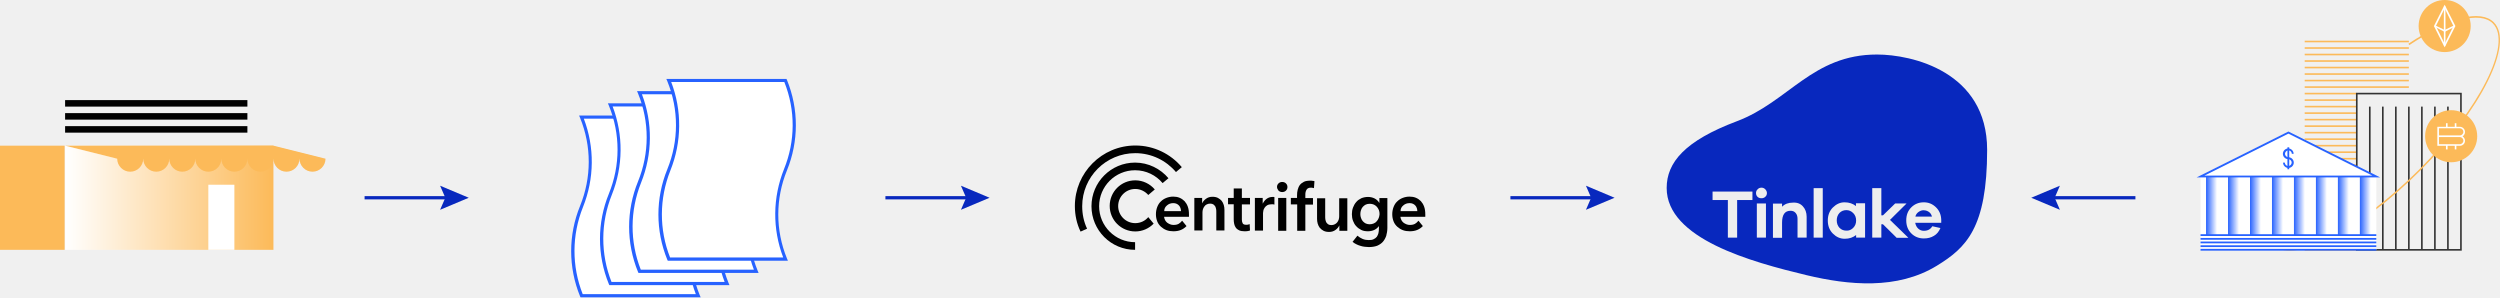
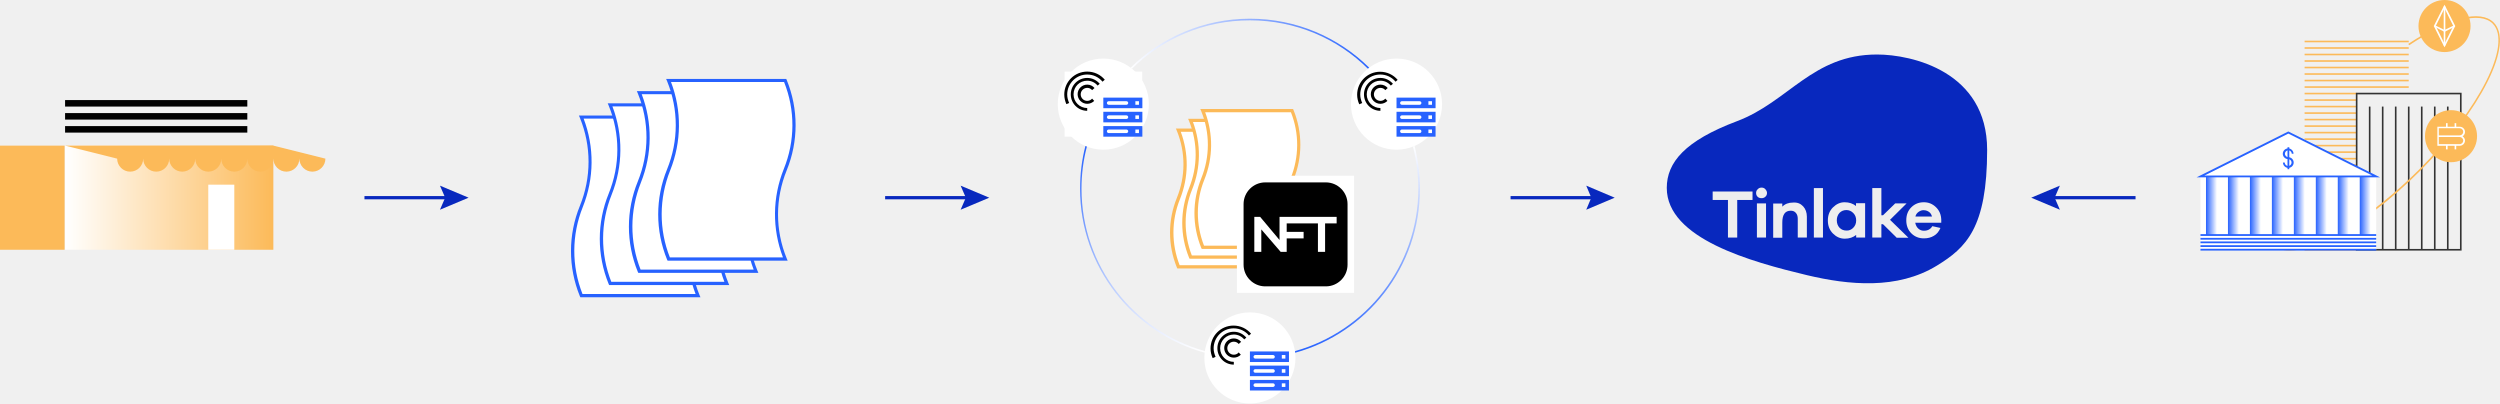
- <svg xmlns="http://www.w3.org/2000/svg" version="1.1" id="Слой_1" x="0px" y="0px" viewBox="0 0 1536 182.7" enable-background="new 0 0 1536 182.7" xml:space="preserve">
-   <g>
-     <g>
-       <g>
-         <path fill="#FFFFFF" d="M357.4,181.7c-6.9-17-7.4-36.6,0-54.9s6.9-37.9,0-54.9H429c6.9,17,7.4,36.6,0,54.9s-6.9,37.9,0,54.9     H357.4z" />
-         <path fill="#2762FF" d="M430.5,182.7h-73.8l-0.3-0.6c-7.3-17.9-7.3-37.7,0-55.6c7.1-17.5,7.1-36.7,0-54.1l-0.6-1.4h73.8l0.3,0.6     c7.3,17.9,7.3,37.7,0,55.6c-7.1,17.5-7.1,36.7,0,54.1L430.5,182.7z M358,180.7h69.5c-6.7-17.6-6.5-36.8,0.5-54.3     c7-17.2,7.1-36.2,0.2-53.5h-69.5c6.7,17.6,6.5,36.8-0.5,54.3C351.3,144.4,351.2,163.4,358,180.7z" />
-       </g>
-       <g>
-         <path fill="#FFFFFF" d="M375.1,174.2c-6.9-17-7.4-36.6,0-54.9s6.9-37.9,0-54.9h71.6c6.9,17,7.4,36.6,0,54.9     c-7.4,18.3-6.9,37.9,0,54.9H375.1z" />
-         <path fill="#2762FF" d="M448.2,175.2h-73.8l-0.3-0.6c-7.3-17.9-7.3-37.7,0-55.6c7.1-17.5,7.1-36.7,0-54.1l-0.6-1.4h73.8l0.3,0.6     c7.3,17.9,7.3,37.7,0,55.6c-7.1,17.5-7.1,36.7,0,54.1L448.2,175.2z M375.7,173.2h69.5c-6.7-17.6-6.5-36.8,0.5-54.3     c7-17.2,7.1-36.2,0.2-53.5h-69.5c6.7,17.6,6.5,36.8-0.5,54.3C369,136.9,368.9,155.9,375.7,173.2z" />
-       </g>
-       <g>
-         <path fill="#FFFFFF" d="M393,166.7c-6.9-17-7.4-36.6,0-54.9s6.9-37.9,0-54.9h71.6c6.9,17,7.4,36.6,0,54.9     c-7.4,18.3-6.9,37.9,0,54.9H393z" />
-         <path fill="#2762FF" d="M466.1,167.7h-73.8l-0.3-0.6c-7.3-17.9-7.3-37.7,0-55.6c7.1-17.5,7.1-36.7,0-54.1l-0.6-1.4h73.8l0.3,0.6     c7.3,17.9,7.3,37.7,0,55.6c-7.1,17.5-7.1,36.7,0,54.1L466.1,167.7z M393.7,165.7h69.5c-6.7-17.6-6.5-36.8,0.5-54.3     c7-17.2,7.1-36.2,0.2-53.5h-69.5c6.7,17.6,6.5,36.8-0.5,54.3C387,129.5,386.9,148.4,393.7,165.7z" />
-       </g>
-       <g>
-         <path fill="#FFFFFF" d="M411,159.2c-6.9-17-7.4-36.6,0-54.9c7.4-18.3,6.9-37.9,0-54.9h71.6c6.9,17,7.4,36.6,0,54.9     c-7.4,18.3-6.9,37.9,0,54.9H411z" />
-         <path fill="#2762FF" d="M484.1,160.2h-73.8l-0.3-0.6c-7.3-17.9-7.3-37.7,0-55.6c7.1-17.5,7.1-36.7,0-54.1l-0.6-1.4h73.8l0.3,0.6     c7.3,17.9,7.3,37.7,0,55.6c-7.1,17.5-7.1,36.7,0,54.1L484.1,160.2z M411.7,158.2h69.5c-6.7-17.6-6.5-36.8,0.5-54.3     c7-17.2,7.1-36.2,0.2-53.5h-69.5c6.7,17.6,6.5,36.8-0.5,54.3C405,122,404.9,141,411.7,158.2z" />
-       </g>
-     </g>
-     <g>
-       <g>
-         <rect x="1416" y="153" fill="#FCBA59" width="32" height="1" />
-         <rect x="1416" y="145" fill="#FCBA59" width="32" height="1" />
-         <rect x="1416" y="137" fill="#FCBA59" width="32" height="1" />
-         <rect x="1416" y="129" fill="#FCBA59" width="32" height="1" />
-         <rect x="1416" y="121" fill="#FCBA59" width="32" height="1" />
-         <rect x="1416" y="113" fill="#FCBA59" width="32" height="1" />
-         <rect x="1416" y="105" fill="#FCBA59" width="32" height="1" />
-         <rect x="1416" y="149" fill="#FCBA59" width="32" height="1" />
-         <rect x="1416" y="141" fill="#FCBA59" width="32" height="1" />
-         <rect x="1416" y="133" fill="#FCBA59" width="32" height="1" />
-         <rect x="1416" y="125" fill="#FCBA59" width="32" height="1" />
-         <rect x="1416" y="117" fill="#FCBA59" width="32" height="1" />
-         <rect x="1416" y="109" fill="#FCBA59" width="32" height="1" />
-         <rect x="1416" y="101" fill="#FCBA59" width="32" height="1" />
-         <rect x="1416" y="97" fill="#FCBA59" width="32" height="1" />
-         <rect x="1416" y="89" fill="#FCBA59" width="32" height="1" />
-         <rect x="1416" y="81" fill="#FCBA59" width="32" height="1" />
-         <rect x="1416" y="73" fill="#FCBA59" width="32" height="1" />
-         <rect x="1416" y="65" fill="#FCBA59" width="32" height="1" />
-         <rect x="1416" y="57" fill="#FCBA59" width="32" height="1" />
-         <rect x="1416" y="93" fill="#FCBA59" width="32" height="1" />
-         <rect x="1416" y="85" fill="#FCBA59" width="32" height="1" />
-         <rect x="1416" y="77" fill="#FCBA59" width="32" height="1" />
-         <rect x="1416" y="69" fill="#FCBA59" width="32" height="1" />
-         <rect x="1416" y="61" fill="#FCBA59" width="32" height="1" />
-         <rect x="1416" y="53" fill="#FCBA59" width="64" height="1" />
-         <rect x="1416" y="45" fill="#FCBA59" width="64" height="1" />
-         <rect x="1416" y="37" fill="#FCBA59" width="64" height="1" />
-         <rect x="1416" y="29" fill="#FCBA59" width="64" height="1" />
-         <rect x="1416" y="49" fill="#FCBA59" width="64" height="1" />
-         <rect x="1416" y="41" fill="#FCBA59" width="64" height="1" />
-         <rect x="1416" y="33" fill="#FCBA59" width="64" height="1" />
-         <rect x="1416" y="25" fill="#FCBA59" width="64" height="1" />
-       </g>
-       <path fill="#333333" d="M1512.5,154h-65V57h65V154z M1448.5,153h63V58h-63V153z" />
-       <rect x="1455.5" y="65.5" fill="#333333" width="1" height="88" />
-       <rect x="1463.5" y="65.5" fill="#333333" width="1" height="88" />
-       <rect x="1471.5" y="65.5" fill="#333333" width="1" height="88" />
-       <rect x="1479.5" y="65.5" fill="#333333" width="1" height="88" />
-       <rect x="1487.5" y="65.5" fill="#333333" width="1" height="88" />
-       <rect x="1495.5" y="65.5" fill="#333333" width="1" height="88" />
-       <rect x="1503.5" y="65.5" fill="#333333" width="1" height="88" />
-       <path fill="#FCBA59" d="M1406.8,154c-4.7,0-8.4-1.3-11-3.8c-9.2-9.2-1.4-33.5,19.8-62l0.8,0.6c-20.9,28.1-28.7,51.9-19.9,60.7    c5.9,5.9,18.4,4.5,35.3-4c17-8.5,36.4-23.2,54.5-41.3c37.2-37.2,57.5-77.5,45.3-89.8c-7.7-7.7-27.3-2.6-51.3,13.3l-0.6-0.8    c24.7-16.4,44.4-21.3,52.5-13.2c12.7,12.7-7.6,53.6-45.3,91.2c-18.2,18.2-37.6,32.9-54.8,41.5C1422.1,151.4,1413.4,154,1406.8,154    z" />
-       <g>
-         <circle fill="#FCBA59" cx="1502" cy="16" r="16" />
-         <g>
-           <path fill="#FFFFFF" d="M1502,29.1l-6.6-13.1l6.6-13.1l6.6,13.1L1502,29.1z M1496.6,16l5.4,10.9l5.4-10.9L1502,5.1L1496.6,16z" />
-           <polygon fill="#FFFFFF" points="1502,19.6 1495.8,16.4 1496.2,15.6 1502,18.4 1507.8,15.6 1508.2,16.4     " />
-         </g>
-         <rect x="1501.5" y="4" fill="#FFFFFF" width="1" height="24" />
-       </g>
-       <g>
-         <circle fill="#FCBA59" cx="1506" cy="83.7" r="16" />
-         <g>
-           <rect x="1502.8" y="89.1" fill="#FFFFFF" width="1" height="2.7" />
-           <rect x="1508.2" y="89.1" fill="#FFFFFF" width="1" height="2.7" />
-           <rect x="1502.8" y="75.7" fill="#FFFFFF" width="1" height="2.7" />
-           <rect x="1508.2" y="75.7" fill="#FFFFFF" width="1" height="2.7" />
-           <path fill="#FFFFFF" d="M1511.3,89.6h-13.8V77.9h13.8c1.7,0,3.2,1.4,3.2,3.2c0,1.1-0.6,2.1-1.5,2.7c0.9,0.6,1.5,1.5,1.5,2.7      C1514.5,88.2,1513.1,89.6,1511.3,89.6z M1498.5,88.6h12.8c1.2,0,2.2-1,2.2-2.2s-1-2.2-2.2-2.2h-12.8V88.6z M1498.5,83.2h12.8      c1.2,0,2.2-1,2.2-2.2c0-1.2-1-2.2-2.2-2.2h-12.8V83.2z" />
-         </g>
-       </g>
-       <g>
-         <circle fill="#FCBA59" cx="1396.1" cy="123.5" r="16" />
-         <g>
-           <path fill="#FFFFFF" d="M1394.4,132h-3.2v-17h3.2c4.7,0,8.5,3.8,8.5,8.5S1399.1,132,1394.4,132z M1392.2,131h2.2      c4.1,0,7.5-3.4,7.5-7.5s-3.4-7.5-7.5-7.5h-2.2V131z" />
-           <rect x="1389.1" y="121.6" fill="#FFFFFF" width="16" height="1" />
-           <rect x="1389.1" y="124.3" fill="#FFFFFF" width="16" height="1" />
-         </g>
-       </g>
-     </g>
-     <g>
-       <path d="M667.9,140.5c-2-4.2-3-8.9-3-13.8c0-18,14.6-32.6,32.6-32.6c10,0,19,4.5,25,11.6l3.6-3c-6.8-8.1-17.1-13.3-28.5-13.3    c-20.6,0-37.2,16.7-37.2,37.2c0,5.6,1.2,11,3.5,15.7L667.9,140.5z" />
-       <path d="M697.4,148.8c-12.2,0-22.1-9.9-22.1-22.1s9.9-22.1,22.1-22.1c6.8,0,12.9,3.1,16.9,7.9l3.6-3c-4.9-5.8-12.3-9.6-20.5-9.6    c-14.8,0-26.8,12-26.8,26.8s12,26.8,26.8,26.8V148.8z" />
-       <path d="M705.5,133.4c-1.9,2.3-4.8,3.7-8,3.7c-5.8,0-10.5-4.7-10.5-10.5c0-5.8,4.7-10.5,10.5-10.5c3.2,0,6.1,1.5,8,3.7l4-3.4    c-2.9-3.4-7.2-5.6-12-5.6c-8.7,0-15.7,7-15.7,15.7s7,15.7,15.7,15.7c4.4,0,8.4-1.8,11.3-4.8L705.5,133.4z" />
-       <path d="M733.8,121.6h4.8v3.2h0.1c0.4-1,1.2-1.9,2.3-2.7c1.1-0.8,2.4-1.2,3.9-1.2c1.3,0,2.4,0.2,3.4,0.7c0.9,0.5,1.7,1.1,2.3,1.8    c0.6,0.8,1,1.6,1.3,2.6c0.3,1,0.4,2,0.4,3v12.6h-5v-11.2c0-0.6,0-1.2-0.1-1.8c-0.1-0.6-0.3-1.2-0.5-1.7c-0.3-0.5-0.7-0.9-1.2-1.3    c-0.5-0.3-1.1-0.5-2-0.5c-0.8,0-1.5,0.2-2.1,0.5c-0.6,0.3-1.1,0.7-1.4,1.2c-0.4,0.5-0.7,1.1-0.9,1.7c-0.2,0.7-0.3,1.3-0.3,2v11.1    h-5V121.6z" />
-       <path d="M754.5,125.6v-4h3.5v-5.8h5v5.8h5v4h-5v9.4c0,0.9,0.2,1.6,0.5,2.2c0.3,0.6,1,0.9,2.2,0.9c0.3,0,0.7,0,1.1-0.1    c0.4-0.1,0.7-0.2,1-0.3l0.2,3.9c-0.4,0.2-1,0.3-1.6,0.4c-0.6,0.1-1.2,0.1-1.8,0.1c-1.3,0-2.4-0.2-3.3-0.6c-0.8-0.4-1.5-0.9-2-1.6    c-0.5-0.7-0.8-1.4-1-2.3c-0.2-0.9-0.3-1.8-0.3-2.7v-9.4H754.5z" />
-       <path d="M771,121.6h4.8v3.4h0.1c0.6-1.2,1.3-2.1,2.4-2.9c1-0.7,2.2-1.1,3.5-1.1c0.2,0,0.4,0,0.6,0c0.2,0,0.4,0,0.6,0.1v4.6    c-0.3-0.1-0.6-0.1-0.9-0.2c-0.2,0-0.5,0-0.7,0c-1.1,0-2.1,0.2-2.8,0.6c-0.7,0.4-1.2,0.9-1.6,1.5c-0.4,0.6-0.7,1.2-0.8,1.8    c-0.1,0.6-0.2,1.1-0.2,1.5v10.8h-5V121.6z" />
-       <path d="M784.6,114.8c0-0.8,0.3-1.5,0.9-2.1c0.6-0.6,1.4-0.9,2.3-0.9c0.9,0,1.7,0.3,2.3,0.9c0.6,0.6,0.9,1.3,0.9,2.2    c0,0.9-0.3,1.6-0.9,2.2c-0.6,0.6-1.4,0.9-2.3,0.9c-0.9,0-1.7-0.3-2.3-0.9C784.9,116.3,784.6,115.6,784.6,114.8z M785.3,121.6h5    v20.2h-5V121.6z" />
-       <path d="M796.9,125.6h-3.8v-4h3.8v-1.5c0-1.2,0.1-2.4,0.4-3.5c0.3-1.1,0.7-2.1,1.3-2.9c0.6-0.8,1.5-1.5,2.5-2    c1-0.5,2.3-0.7,3.9-0.7c0.6,0,1,0,1.4,0.1c0.4,0,0.8,0.1,1.2,0.2l-0.3,4.3c-0.3-0.1-0.6-0.2-0.9-0.2c-0.3-0.1-0.7-0.1-1-0.1    c-0.7,0-1.3,0.1-1.8,0.4c-0.4,0.3-0.8,0.6-1,1.1c-0.2,0.4-0.4,0.9-0.5,1.5c-0.1,0.5-0.1,1-0.1,1.6v1.8h4.7v4h-4.7v16.1h-5V125.6z" />
-       <path d="M827.7,141.8h-4.8v-3.2h-0.1c-0.4,1-1.2,1.9-2.3,2.7c-1.1,0.8-2.4,1.2-3.9,1.2c-1.3,0-2.4-0.2-3.4-0.7    c-0.9-0.5-1.7-1.1-2.3-1.8c-0.6-0.8-1-1.6-1.3-2.6c-0.3-1-0.4-2-0.4-3v-12.6h5v11.2c0,0.6,0,1.2,0.1,1.8c0.1,0.6,0.3,1.2,0.5,1.7    c0.3,0.5,0.7,0.9,1.2,1.3c0.5,0.3,1.1,0.5,2,0.5c0.8,0,1.5-0.2,2.1-0.5c0.6-0.3,1.1-0.7,1.5-1.2c0.4-0.5,0.7-1.1,0.9-1.7    c0.2-0.7,0.3-1.3,0.3-2v-11.1h5V141.8z" />
-       <path d="M726.3,135.6c-0.6,0.8-1.3,1.4-2.1,1.9c-0.9,0.5-1.9,0.7-3.2,0.7c-0.7,0-1.4-0.1-2.1-0.4c-0.7-0.3-1.3-0.6-1.8-1    c-0.5-0.4-1-1-1.3-1.6c-0.3-0.6-0.5-1.3-0.6-2h15.3c0-0.2,0-0.4,0-0.7c0-0.2,0-0.4,0-0.7c0-1.8-0.2-3.4-0.7-4.8    c-0.5-1.4-1.2-2.5-2-3.4c-0.9-0.9-1.9-1.6-3.1-2.1c-1.2-0.5-2.5-0.7-3.9-0.7c-1.5,0-2.9,0.3-4.2,0.8c-1.3,0.5-2.4,1.2-3.4,2.2    c-1,0.9-1.7,2.1-2.2,3.4c-0.5,1.3-0.8,2.8-0.8,4.4c0,1.7,0.3,3.1,0.8,4.4c0.5,1.3,1.3,2.4,2.3,3.3c1,0.9,2.1,1.6,3.4,2.1    c1.3,0.5,2.8,0.7,4.3,0.7c3.4,0,6-1.1,8-3.2L726.3,135.6z M717,126.2c1-0.9,2.3-1.4,3.8-1.4c0.8,0,1.5,0.1,2.1,0.4    c0.6,0.3,1.1,0.6,1.5,1.1c0.4,0.4,0.7,1,0.9,1.6c0.2,0.6,0.3,1.2,0.3,1.8h-10.3C715.3,128.2,715.9,127.1,717,126.2z" />
-       <path d="M871.5,135.6c-0.6,0.8-1.3,1.4-2.1,1.9c-0.9,0.5-1.9,0.7-3.2,0.7c-0.7,0-1.4-0.1-2.1-0.4c-0.7-0.3-1.3-0.6-1.8-1    c-0.5-0.4-1-1-1.3-1.6c-0.3-0.6-0.5-1.3-0.6-2h15.3c0-0.2,0-0.4,0-0.7c0-0.2,0-0.4,0-0.7c0-1.8-0.2-3.4-0.7-4.8    c-0.5-1.4-1.2-2.5-2-3.4c-0.9-0.9-1.9-1.6-3.1-2.1c-1.2-0.5-2.5-0.7-3.9-0.7c-1.5,0-2.9,0.3-4.2,0.8c-1.3,0.5-2.4,1.2-3.4,2.2    c-1,0.9-1.7,2.1-2.2,3.4c-0.5,1.3-0.8,2.8-0.8,4.4c0,1.7,0.3,3.1,0.8,4.4c0.5,1.3,1.3,2.4,2.3,3.3c1,0.9,2.1,1.6,3.4,2.1    c1.3,0.5,2.8,0.7,4.3,0.7c3.4,0,6-1.1,8-3.2L871.5,135.6z M862.2,126.2c1-0.9,2.3-1.4,3.8-1.4c0.8,0,1.5,0.1,2.1,0.4    c0.6,0.3,1.1,0.6,1.5,1.1c0.4,0.4,0.7,1,0.9,1.6c0.2,0.6,0.3,1.2,0.3,1.8h-10.3C860.5,128.2,861.1,127.1,862.2,126.2z" />
-       <path d="M847.5,121.6v3h-0.1c-0.7-1.2-1.7-2.1-2.9-2.7c-1.2-0.6-2.6-0.9-4-0.9c-1.5,0-2.9,0.3-4.1,0.8c-1.2,0.6-2.3,1.3-3.1,2.3    c-0.9,1-1.5,2.1-2,3.4c-0.5,1.3-0.7,2.7-0.7,4.1c0,1.4,0.2,2.8,0.7,4.1c0.5,1.3,1.1,2.4,2,3.3c0.9,1,1.9,1.7,3.1,2.3    c1.2,0.6,2.6,0.8,4.1,0.8c1.4,0,2.7-0.3,3.8-0.8s2.1-1.3,2.8-2.3h0.1v1.5c0,1-0.1,1.9-0.3,2.8c-0.2,0.8-0.6,1.6-1,2.2    c-0.5,0.6-1.1,1.1-2,1.5c-0.8,0.4-1.8,0.5-3,0.5c-1.3,0-2.5-0.2-3.7-0.7c-1.2-0.5-2.3-1.2-3.2-2l-3,3.8c0.6,0.5,1.4,1,2.2,1.4    c0.8,0.4,1.7,0.8,2.5,1c0.9,0.3,1.8,0.5,2.7,0.6c0.9,0.1,1.8,0.2,2.6,0.2c2,0,3.7-0.3,5.1-0.8c1.4-0.6,2.6-1.4,3.5-2.4    c0.9-1,1.6-2.3,2.1-3.7c0.4-1.5,0.7-3.1,0.7-4.9v-18.3H847.5z M847.1,133.9c-0.3,0.8-0.7,1.4-1.2,2c-0.5,0.6-1.1,1.1-1.9,1.4    c-0.7,0.3-1.6,0.5-2.5,0.5c-0.9,0-1.7-0.2-2.4-0.5c-0.7-0.4-1.3-0.8-1.8-1.4c-0.5-0.6-0.9-1.3-1.1-2c-0.3-0.8-0.4-1.5-0.4-2.3    c0-0.9,0.1-1.7,0.4-2.5c0.3-0.8,0.6-1.5,1.1-2c0.5-0.6,1.1-1,1.8-1.4c0.7-0.3,1.5-0.5,2.5-0.5s1.7,0.2,2.5,0.5    c0.7,0.3,1.3,0.8,1.9,1.4c0.5,0.6,0.9,1.3,1.2,2c0.3,0.8,0.4,1.6,0.4,2.5C847.5,132.4,847.4,133.2,847.1,133.9z" />
-     </g>
-     <g>
-       <polygon fill="#FFFFFF" points="1352,153.5 1352,108.5 1406,81.5 1460,108.5 1460,153.5   " />
-       <g>
-         <path fill="#2762FF" d="M1462.4,109h-112.8l56.4-28.2L1462.4,109z M1354.4,107.9h103.2L1406,82.1L1354.4,107.9z" />
-         <linearGradient id="SVGID_1_" gradientUnits="userSpaceOnUse" x1="1355.375" y1="126.464" x2="1362.125" y2="126.464">
-           <stop offset="0" style="stop-color:#2762FF" />
-           <stop offset="1" style="stop-color:#2762FF;stop-opacity:0" />
-         </linearGradient>
-         <rect x="1355.4" y="108.5" fill="url(#SVGID_1_)" width="6.8" height="36" />
-         <linearGradient id="SVGID_2_" gradientUnits="userSpaceOnUse" x1="1368.875" y1="126.464" x2="1375.625" y2="126.464">
-           <stop offset="0" style="stop-color:#2762FF" />
-           <stop offset="1" style="stop-color:#2762FF;stop-opacity:0" />
-         </linearGradient>
-         <rect x="1368.9" y="108.5" fill="url(#SVGID_2_)" width="6.8" height="36" />
-         <linearGradient id="SVGID_3_" gradientUnits="userSpaceOnUse" x1="1382.375" y1="126.464" x2="1389.125" y2="126.464">
-           <stop offset="0" style="stop-color:#2762FF" />
-           <stop offset="1" style="stop-color:#2762FF;stop-opacity:0" />
-         </linearGradient>
-         <rect x="1382.4" y="108.5" fill="url(#SVGID_3_)" width="6.8" height="36" />
-         <linearGradient id="SVGID_4_" gradientUnits="userSpaceOnUse" x1="1395.875" y1="126.464" x2="1402.625" y2="126.464">
-           <stop offset="0" style="stop-color:#2762FF" />
-           <stop offset="1" style="stop-color:#2762FF;stop-opacity:0" />
-         </linearGradient>
-         <rect x="1395.9" y="108.5" fill="url(#SVGID_4_)" width="6.8" height="36" />
-         <linearGradient id="SVGID_5_" gradientUnits="userSpaceOnUse" x1="1409.375" y1="126.464" x2="1416.125" y2="126.464">
-           <stop offset="0" style="stop-color:#2762FF" />
-           <stop offset="1" style="stop-color:#2762FF;stop-opacity:0" />
-         </linearGradient>
-         <rect x="1409.4" y="108.5" fill="url(#SVGID_5_)" width="6.8" height="36" />
-         <linearGradient id="SVGID_6_" gradientUnits="userSpaceOnUse" x1="1422.875" y1="126.464" x2="1429.625" y2="126.464">
-           <stop offset="0" style="stop-color:#2762FF" />
-           <stop offset="1" style="stop-color:#2762FF;stop-opacity:0" />
-         </linearGradient>
-         <rect x="1422.9" y="108.5" fill="url(#SVGID_6_)" width="6.8" height="36" />
-         <linearGradient id="SVGID_7_" gradientUnits="userSpaceOnUse" x1="1436.375" y1="126.464" x2="1443.125" y2="126.464">
-           <stop offset="0" style="stop-color:#2762FF" />
-           <stop offset="1" style="stop-color:#2762FF;stop-opacity:0" />
-         </linearGradient>
-         <rect x="1436.4" y="108.5" fill="url(#SVGID_7_)" width="6.8" height="36" />
-         <linearGradient id="SVGID_8_" gradientUnits="userSpaceOnUse" x1="1449.875" y1="126.464" x2="1456.625" y2="126.464">
-           <stop offset="0" style="stop-color:#2762FF" />
-           <stop offset="1" style="stop-color:#2762FF;stop-opacity:0" />
-         </linearGradient>
-         <rect x="1449.9" y="108.5" fill="url(#SVGID_8_)" width="6.8" height="36" />
-         <g>
-           <line fill="#FFFFFF" x1="1352" y1="146.7" x2="1460" y2="146.7" />
-           <rect x="1352" y="146.2" fill="#2762FF" width="108" height="1.1" />
-         </g>
-         <g>
-           <line fill="#FFFFFF" x1="1352" y1="144.5" x2="1460" y2="144.5" />
-           <rect x="1352" y="143.9" fill="#2762FF" width="108" height="1.1" />
-         </g>
-         <g>
-           <line fill="#FFFFFF" x1="1352" y1="149" x2="1460" y2="149" />
-           <rect x="1352" y="148.4" fill="#2762FF" width="108" height="1.1" />
-         </g>
-         <g>
-           <line fill="#FFFFFF" x1="1352" y1="151.2" x2="1460" y2="151.2" />
-           <rect x="1352" y="150.7" fill="#2762FF" width="108" height="1.1" />
-         </g>
-         <g>
-           <line fill="#FFFFFF" x1="1352" y1="153.5" x2="1460" y2="153.5" />
-           <rect x="1352" y="152.9" fill="#2762FF" width="108" height="1.1" />
-         </g>
-         <g>
-           <path fill="#2762FF" d="M1406,103.2c-1.8,0-3.3-1.5-3.3-3.3h1.1c0,1.2,1,2.1,2.1,2.1s2.1-1,2.1-2.1c0-1.2-1-2.1-2.1-2.1      c-1.8,0-3.3-1.5-3.3-3.3s1.5-3.3,3.3-3.3s3.3,1.5,3.3,3.3h-1.1c0-1.2-1-2.1-2.1-2.1s-2.1,1-2.1,2.1s1,2.1,2.1,2.1      c1.8,0,3.3,1.5,3.3,3.3S1407.8,103.2,1406,103.2z" />
-           <rect x="1405.4" y="90.5" fill="#2762FF" width="1.1" height="13.5" />
-         </g>
-       </g>
-     </g>
-     <g>
-       <linearGradient id="SVGID_9_" gradientUnits="userSpaceOnUse" x1="-32" y1="121.464" x2="-160" y2="121.464" gradientTransform="matrix(-1 0 0 1 8 0)">
-         <stop offset="0" style="stop-color:#FFFFFF" />
-         <stop offset="1" style="stop-color:#FCBA59" />
-       </linearGradient>
-       <rect x="40" y="89.5" fill="url(#SVGID_9_)" width="128" height="64" />
-       <path fill="#FCBA59" d="M200,97.5c0,4.4-3.6,8-8,8s-8-3.6-8-8c0,4.4-3.6,8-8,8s-8-3.6-8-8c0,4.4-3.6,8-8,8s-8-3.6-8-8    c0,4.4-3.6,8-8,8s-8-3.6-8-8c0,4.4-3.6,8-8,8c-4.4,0-8-3.6-8-8c0,4.4-3.6,8-8,8s-8-3.6-8-8c0,4.4-3.6,8-8,8s-8-3.6-8-8    c0,4.4-3.6,8-8,8s-8-3.6-8-8l-32-8h128L200,97.5z" />
-       <rect x="0" y="89.5" fill="#FCBA59" width="39.7" height="64" />
-       <rect x="128" y="113.5" fill="#FFFFFF" width="16" height="40" />
-       <rect x="40" y="69.5" width="112" height="4" />
-       <rect x="40" y="61.5" width="112" height="4" />
-       <rect x="40" y="77.5" width="112" height="4" />
-     </g>
-     <g>
-       <path fill="#0828BE" d="M1110.1,169.1c25.6,6.1,55.6,9.1,80-5.9c17.7-10.9,30.8-22.9,30.8-71.1s-46.3-58.6-67.7-58.6    c-39.7,0-54.2,29-86.1,41s-43.1,25.3-43.1,41C1024,146.7,1075.9,160.9,1110.1,169.1z" />
-       <g>
-         <g>
-           <path fill="#EEEEEE" d="M1067.3,122.9V146h-5.7v-23.1h-9.4v-5.2h24.5v5.2H1067.3z" />
-           <path fill="#EEEEEE" d="M1084.6,116.3c0.6,0.7,1,1.4,1,2.3c0,0.9-0.3,1.7-1,2.3c-0.6,0.6-1.4,0.9-2.4,0.9c-1,0-1.8-0.3-2.4-0.9      c-0.6-0.6-0.9-1.4-0.9-2.3c0-0.9,0.3-1.7,1-2.3c0.6-0.7,1.4-1,2.4-1C1083.1,115.3,1083.9,115.6,1084.6,116.3z M1079.4,146v-21      h5.6v21H1079.4z" />
-           <path fill="#EEEEEE" d="M1107.7,126.8c1.5,1.6,2.3,3.8,2.3,6.4V146h-5.6v-11.6c0-1.5-0.4-2.7-1.2-3.6c-0.8-0.9-1.8-1.3-3.1-1.3      c-3.5,0-5.2,2.4-5.2,7.3v9.3h-5.6v-21h5.6v1.9c1.7-1.7,3.9-2.5,6.6-2.5C1104.1,124.3,1106.2,125.1,1107.7,126.8z" />
-           <path fill="#EEEEEE" d="M1114.3,146v-30.4h5.6V146H1114.3z" />
-           <path fill="#EEEEEE" d="M1146,146h-5.6v-1.6c-1.9,1.5-4.2,2.3-7,2.3c-2.8,0-5.2-1.1-7.3-3.2c-2.1-2.1-3.1-4.8-3.1-8      c0-3.2,1-5.9,3.1-8c2.1-2.1,4.5-3.2,7.2-3.2c2.8,0,5.1,0.8,7,2.3v-1.7h5.6V146z M1138.6,140c1.2-1.2,1.8-2.7,1.8-4.5      c0-1.9-0.6-3.4-1.8-4.6s-2.6-1.8-4.2-1.8c-1.7,0-3.1,0.6-4.2,1.7c-1.1,1.2-1.7,2.7-1.7,4.6c0,1.9,0.6,3.4,1.7,4.6      c1.1,1.1,2.5,1.7,4.2,1.7C1136,141.8,1137.4,141.2,1138.6,140z" />
-           <path fill="#EEEEEE" d="M1165.2,146l-8.3-8.2h-1v8.2h-5.6v-30.4h5.6v16.7h1l7.5-7.3h7l-10.2,10.1l11.3,11H1165.2z" />
-           <path fill="#EEEEEE" d="M1192.7,136.9h-16c0.3,1.5,0.9,2.7,1.9,3.6c1,0.9,2.1,1.3,3.4,1.3c2.4,0,4.1-0.9,5.2-2.8l5,1.1      c-0.9,2.1-2.2,3.8-4,4.8c-1.8,1.1-3.8,1.6-6.2,1.6c-3,0-5.6-1-7.7-3.1c-2.1-2.1-3.1-4.8-3.1-8c0-3.3,1-5.9,3.1-8      c2.1-2.1,4.7-3.1,7.7-3.1c2.9,0,5.3,1,7.4,3c2.1,2,3.2,4.6,3.3,7.7V136.9z M1178.8,130.2c-1,0.7-1.7,1.6-2,2.9h10.2      c-0.3-1.3-1-2.3-1.9-2.9c-0.9-0.6-1.9-1-3.1-1C1180.9,129.1,1179.8,129.5,1178.8,130.2z" />
-         </g>
-       </g>
-     </g>
-     <g>
-       <line fill="#FFFFFF" x1="224" y1="121.5" x2="288" y2="121.5" />
-       <g>
-         <rect x="224" y="120.5" fill="#0828BE" width="52.1" height="2" />
-         <g>
-           <polygon fill="#0828BE" points="270.4,128.9 273.6,121.5 270.4,114.1 288,121.5     " />
-         </g>
-       </g>
-     </g>
+ <svg xmlns="http://www.w3.org/2000/svg" version="1.1" id="Слой_1" x="0px" y="0px" viewBox="0 0 1536.5 248" enable-background="new 0 0 1536.5 248" xml:space="preserve">
+   <g>
+     <g>
+       <path fill="#FFFFFF" d="M357.4,181.7c-6.9-17-7.4-36.6,0-54.9s6.9-37.9,0-54.9H429c6.9,17,7.4,36.6,0,54.9s-6.9,37.9,0,54.9H357.4    z" />
+       <path fill="#2762FF" d="M430.5,182.7h-73.8l-0.3-0.6c-7.3-17.9-7.3-37.7,0-55.6c7.1-17.5,7.1-36.7,0-54.1l-0.6-1.4h73.8l0.3,0.6    c7.3,17.9,7.3,37.7,0,55.6c-7.1,17.5-7.1,36.7,0,54.1L430.5,182.7z M358,180.7h69.5c-6.7-17.6-6.5-36.8,0.5-54.3    c7-17.2,7.1-36.2,0.2-53.5h-69.5c6.7,17.6,6.5,36.8-0.5,54.3C351.3,144.4,351.2,163.4,358,180.7z" />
+     </g>
+     <g>
+       <path fill="#FFFFFF" d="M375.1,174.2c-6.9-17-7.4-36.6,0-54.9s6.9-37.9,0-54.9h71.6c6.9,17,7.4,36.6,0,54.9    c-7.4,18.3-6.9,37.9,0,54.9H375.1z" />
+       <path fill="#2762FF" d="M448.2,175.2h-73.8l-0.3-0.6c-7.3-17.9-7.3-37.7,0-55.6c7.1-17.5,7.1-36.7,0-54.1l-0.6-1.4h73.8l0.3,0.6    c7.3,17.9,7.3,37.7,0,55.6c-7.1,17.5-7.1,36.7,0,54.1L448.2,175.2z M375.7,173.2h69.5c-6.7-17.6-6.5-36.8,0.5-54.3    c7-17.2,7.1-36.2,0.2-53.5h-69.5c6.7,17.6,6.5,36.8-0.5,54.3C369,136.9,368.9,155.9,375.7,173.2z" />
+     </g>
+     <g>
+       <path fill="#FFFFFF" d="M393,166.7c-6.9-17-7.4-36.6,0-54.9s6.9-37.9,0-54.9h71.6c6.9,17,7.4,36.6,0,54.9    c-7.4,18.3-6.9,37.9,0,54.9H393z" />
+       <path fill="#2762FF" d="M466.1,167.7h-73.8l-0.3-0.6c-7.3-17.9-7.3-37.7,0-55.6c7.1-17.5,7.1-36.7,0-54.1l-0.6-1.4h73.8l0.3,0.6    c7.3,17.9,7.3,37.7,0,55.6c-7.1,17.5-7.1,36.7,0,54.1L466.1,167.7z M393.7,165.7h69.5c-6.7-17.6-6.5-36.8,0.5-54.3    c7-17.2,7.1-36.2,0.2-53.5h-69.5c6.7,17.6,6.5,36.8-0.5,54.3C387,129.5,386.9,148.4,393.7,165.7z" />
+     </g>
+     <g>
+       <path fill="#FFFFFF" d="M411,159.2c-6.9-17-7.4-36.6,0-54.9c7.4-18.3,6.9-37.9,0-54.9h71.6c6.9,17,7.4,36.6,0,54.9    c-7.4,18.3-6.9,37.9,0,54.9H411z" />
+       <path fill="#2762FF" d="M484.1,160.2h-73.8l-0.3-0.6c-7.3-17.9-7.3-37.7,0-55.6c7.1-17.5,7.1-36.7,0-54.1l-0.6-1.4h73.8l0.3,0.6    c7.3,17.9,7.3,37.7,0,55.6c-7.1,17.5-7.1,36.7,0,54.1L484.1,160.2z M411.7,158.2h69.5c-6.7-17.6-6.5-36.8,0.5-54.3    c7-17.2,7.1-36.2,0.2-53.5h-69.5c6.7,17.6,6.5,36.8-0.5,54.3C405,122,404.9,141,411.7,158.2z" />
+     </g>
+   </g>
+   <g>
+     <g>
+       <rect x="1416.4" y="153" fill="#FCBA59" width="32" height="1" />
+       <rect x="1416.4" y="145" fill="#FCBA59" width="32" height="1" />
+       <rect x="1416.4" y="137" fill="#FCBA59" width="32" height="1" />
+       <rect x="1416.4" y="129" fill="#FCBA59" width="32" height="1" />
+       <rect x="1416.4" y="121" fill="#FCBA59" width="32" height="1" />
+       <rect x="1416.4" y="113" fill="#FCBA59" width="32" height="1" />
+       <rect x="1416.4" y="105" fill="#FCBA59" width="32" height="1" />
+       <rect x="1416.4" y="149" fill="#FCBA59" width="32" height="1" />
+       <rect x="1416.4" y="141" fill="#FCBA59" width="32" height="1" />
+       <rect x="1416.4" y="133" fill="#FCBA59" width="32" height="1" />
+       <rect x="1416.4" y="125" fill="#FCBA59" width="32" height="1" />
+       <rect x="1416.4" y="117" fill="#FCBA59" width="32" height="1" />
+       <rect x="1416.4" y="109" fill="#FCBA59" width="32" height="1" />
+       <rect x="1416.4" y="101" fill="#FCBA59" width="32" height="1" />
+       <rect x="1416.4" y="97" fill="#FCBA59" width="32" height="1" />
+       <rect x="1416.4" y="89" fill="#FCBA59" width="32" height="1" />
+       <rect x="1416.4" y="81" fill="#FCBA59" width="32" height="1" />
+       <rect x="1416.4" y="73" fill="#FCBA59" width="32" height="1" />
+       <rect x="1416.4" y="65" fill="#FCBA59" width="32" height="1" />
+       <rect x="1416.4" y="57" fill="#FCBA59" width="32" height="1" />
+       <rect x="1416.4" y="93" fill="#FCBA59" width="32" height="1" />
+       <rect x="1416.4" y="85" fill="#FCBA59" width="32" height="1" />
+       <rect x="1416.4" y="77" fill="#FCBA59" width="32" height="1" />
+       <rect x="1416.4" y="69" fill="#FCBA59" width="32" height="1" />
+       <rect x="1416.4" y="61" fill="#FCBA59" width="32" height="1" />
+       <rect x="1416.4" y="53" fill="#FCBA59" width="64" height="1" />
+       <rect x="1416.4" y="45" fill="#FCBA59" width="64" height="1" />
+       <rect x="1416.4" y="37" fill="#FCBA59" width="64" height="1" />
+       <rect x="1416.4" y="29" fill="#FCBA59" width="64" height="1" />
+       <rect x="1416.4" y="49" fill="#FCBA59" width="64" height="1" />
+       <rect x="1416.4" y="41" fill="#FCBA59" width="64" height="1" />
+       <rect x="1416.4" y="33" fill="#FCBA59" width="64" height="1" />
+       <rect x="1416.4" y="25" fill="#FCBA59" width="64" height="1" />
+     </g>
+     <path fill="#333333" d="M1512.9,154h-65V57h65V154z M1448.9,153h63V58h-63V153z" />
+     <rect x="1455.9" y="65.5" fill="#333333" width="1" height="88" />
+     <rect x="1463.9" y="65.5" fill="#333333" width="1" height="88" />
+     <rect x="1471.9" y="65.5" fill="#333333" width="1" height="88" />
+     <rect x="1479.9" y="65.5" fill="#333333" width="1" height="88" />
+     <rect x="1487.9" y="65.5" fill="#333333" width="1" height="88" />
+     <rect x="1495.9" y="65.5" fill="#333333" width="1" height="88" />
+     <rect x="1503.9" y="65.5" fill="#333333" width="1" height="88" />
+     <path fill="#FCBA59" d="M1407.2,154c-4.7,0-8.4-1.3-11-3.8c-9.2-9.2-1.4-33.5,19.8-62l0.8,0.6c-20.9,28.1-28.7,51.9-19.9,60.7   c2.4,2.4,6,3.6,10.3,3.6c17.8,0,49.6-19,79.5-48.8c37.2-37.2,57.5-77.5,45.3-89.8c-7.7-7.7-27.3-2.6-51.3,13.3l-0.6-0.8   c24.8-16.4,44.4-21.3,52.5-13.2c6.2,6.2,4.9,19.2-3.8,36.5c-8.6,17.1-23.3,36.6-41.5,54.8s-37.6,32.9-54.8,41.5   C1422.5,151.4,1413.9,154,1407.2,154z" />
+     <g>
+       <circle fill="#FCBA59" cx="1502.4" cy="16" r="16" />
+       <g>
+         <path fill="#FFFFFF" d="M1502.4,29.1l-6.6-13.1l6.6-13.1L1509,16L1502.4,29.1z M1497,16l5.4,10.9l5.4-10.9l-5.4-10.9L1497,16z" />
+         <polygon fill="#FFFFFF" points="1502.4,19.6 1496.2,16.4 1496.7,15.6 1502.4,18.4 1508.2,15.6 1508.7,16.4    " />
+       </g>
+       <rect x="1501.9" y="4" fill="#FFFFFF" width="1" height="24" />
+     </g>
+     <g>
+       <circle fill="#FCBA59" cx="1506.4" cy="83.7" r="16" />
+       <g>
+         <rect x="1503.3" y="89.1" fill="#FFFFFF" width="1" height="2.7" />
+         <rect x="1508.6" y="89.1" fill="#FFFFFF" width="1" height="2.7" />
+         <rect x="1503.3" y="75.7" fill="#FFFFFF" width="1" height="2.7" />
+         <rect x="1508.6" y="75.7" fill="#FFFFFF" width="1" height="2.7" />
+         <path fill="#FFFFFF" d="M1511.8,89.6h-13.8V77.9h13.8c1.7,0,3.2,1.4,3.2,3.2c0,1.1-0.6,2.1-1.5,2.7c0.9,0.6,1.5,1.5,1.5,2.7     C1514.9,88.2,1513.5,89.6,1511.8,89.6z M1498.9,88.6h12.8c1.2,0,2.2-1,2.2-2.2s-1-2.2-2.2-2.2h-12.8V88.6z M1498.9,83.2h12.8     c1.2,0,2.2-1,2.2-2.2c0-1.2-1-2.2-2.2-2.2h-12.8V83.2z" />
+       </g>
+     </g>
+     <g>
+       <circle fill="#FCBA59" cx="1396.5" cy="123.5" r="16" />
+       <g>
+         <path fill="#FFFFFF" d="M1394.8,132h-3.2v-17h3.2c4.7,0,8.5,3.8,8.5,8.5C1403.3,128.2,1399.5,132,1394.8,132z M1392.7,131h2.2     c4.1,0,7.5-3.4,7.5-7.5s-3.4-7.5-7.5-7.5h-2.2V131z" />
+         <rect x="1389.5" y="121.6" fill="#FFFFFF" width="16" height="1" />
+         <rect x="1389.5" y="124.3" fill="#FFFFFF" width="16" height="1" />
+       </g>
+     </g>
+   </g>
+   <g>
+     <polygon fill="#FFFFFF" points="1352.4,153.5 1352.4,108.5 1406.4,81.5 1460.4,108.5 1460.4,153.5  " />
+     <g>
+       <path fill="#2762FF" d="M1462.8,109H1350l56.4-28.2L1462.8,109z M1354.8,107.9H1458l-51.6-25.8L1354.8,107.9z" />
+       <linearGradient id="SVGID_1_" gradientUnits="userSpaceOnUse" x1="1355.801" y1="126.464" x2="1362.551" y2="126.464">
+         <stop offset="0" style="stop-color:#2762FF" />
+         <stop offset="1" style="stop-color:#2762FF;stop-opacity:0" />
+       </linearGradient>
+       <rect x="1355.8" y="108.5" fill="url(#SVGID_1_)" width="6.8" height="36" />
+       <linearGradient id="SVGID_2_" gradientUnits="userSpaceOnUse" x1="1369.301" y1="126.464" x2="1376.051" y2="126.464">
+         <stop offset="0" style="stop-color:#2762FF" />
+         <stop offset="1" style="stop-color:#2762FF;stop-opacity:0" />
+       </linearGradient>
+       <rect x="1369.3" y="108.5" fill="url(#SVGID_2_)" width="6.8" height="36" />
+       <linearGradient id="SVGID_3_" gradientUnits="userSpaceOnUse" x1="1382.801" y1="126.464" x2="1389.551" y2="126.464">
+         <stop offset="0" style="stop-color:#2762FF" />
+         <stop offset="1" style="stop-color:#2762FF;stop-opacity:0" />
+       </linearGradient>
+       <rect x="1382.8" y="108.5" fill="url(#SVGID_3_)" width="6.8" height="36" />
+       <linearGradient id="SVGID_4_" gradientUnits="userSpaceOnUse" x1="1396.301" y1="126.464" x2="1403.051" y2="126.464">
+         <stop offset="0" style="stop-color:#2762FF" />
+         <stop offset="1" style="stop-color:#2762FF;stop-opacity:0" />
+       </linearGradient>
+       <rect x="1396.3" y="108.5" fill="url(#SVGID_4_)" width="6.8" height="36" />
+       <linearGradient id="SVGID_5_" gradientUnits="userSpaceOnUse" x1="1409.801" y1="126.464" x2="1416.551" y2="126.464">
+         <stop offset="0" style="stop-color:#2762FF" />
+         <stop offset="1" style="stop-color:#2762FF;stop-opacity:0" />
+       </linearGradient>
+       <rect x="1409.8" y="108.5" fill="url(#SVGID_5_)" width="6.8" height="36" />
+       <linearGradient id="SVGID_6_" gradientUnits="userSpaceOnUse" x1="1423.301" y1="126.464" x2="1430.051" y2="126.464">
+         <stop offset="0" style="stop-color:#2762FF" />
+         <stop offset="1" style="stop-color:#2762FF;stop-opacity:0" />
+       </linearGradient>
+       <rect x="1423.3" y="108.5" fill="url(#SVGID_6_)" width="6.8" height="36" />
+       <linearGradient id="SVGID_7_" gradientUnits="userSpaceOnUse" x1="1436.801" y1="126.464" x2="1443.551" y2="126.464">
+         <stop offset="0" style="stop-color:#2762FF" />
+         <stop offset="1" style="stop-color:#2762FF;stop-opacity:0" />
+       </linearGradient>
+       <rect x="1436.8" y="108.5" fill="url(#SVGID_7_)" width="6.8" height="36" />
+       <linearGradient id="SVGID_8_" gradientUnits="userSpaceOnUse" x1="1450.301" y1="126.464" x2="1457.051" y2="126.464">
+         <stop offset="0" style="stop-color:#2762FF" />
+         <stop offset="1" style="stop-color:#2762FF;stop-opacity:0" />
+       </linearGradient>
+       <rect x="1450.3" y="108.5" fill="url(#SVGID_8_)" width="6.8" height="36" />
+       <g>
+         <line fill="#FFFFFF" x1="1352.4" y1="146.7" x2="1460.4" y2="146.7" />
+         <rect x="1352.4" y="146.2" fill="#2762FF" width="108" height="1.1" />
+       </g>
+       <g>
+         <line fill="#FFFFFF" x1="1352.4" y1="144.5" x2="1460.4" y2="144.5" />
+         <rect x="1352.4" y="143.9" fill="#2762FF" width="108" height="1.1" />
+       </g>
+       <g>
+         <line fill="#FFFFFF" x1="1352.4" y1="149" x2="1460.4" y2="149" />
+         <rect x="1352.4" y="148.4" fill="#2762FF" width="108" height="1.1" />
+       </g>
+       <g>
+         <line fill="#FFFFFF" x1="1352.4" y1="151.2" x2="1460.4" y2="151.2" />
+         <rect x="1352.4" y="150.7" fill="#2762FF" width="108" height="1.1" />
+       </g>
+       <g>
+         <line fill="#FFFFFF" x1="1352.4" y1="153.5" x2="1460.4" y2="153.5" />
+         <rect x="1352.4" y="152.9" fill="#2762FF" width="108" height="1.1" />
+       </g>
+       <g>
+         <path fill="#2762FF" d="M1406.4,103.2c-1.8,0-3.3-1.5-3.3-3.3h1.1c0,1.2,1,2.1,2.1,2.1c1.2,0,2.1-1,2.1-2.1c0-1.2-1-2.1-2.1-2.1     c-1.8,0-3.3-1.5-3.3-3.3s1.5-3.3,3.3-3.3s3.3,1.5,3.3,3.3h-1.1c0-1.2-1-2.1-2.1-2.1c-1.2,0-2.1,1-2.1,2.1s1,2.1,2.1,2.1     c1.8,0,3.3,1.5,3.3,3.3S1408.2,103.2,1406.4,103.2z" />
+         <rect x="1405.9" y="90.5" fill="#2762FF" width="1.1" height="13.5" />
+       </g>
+     </g>
+   </g>
+   <g>
+     <linearGradient id="SVGID_9_" gradientUnits="userSpaceOnUse" x1="4448" y1="121.464" x2="4320" y2="121.464" gradientTransform="matrix(-1 0 0 1 4488 0)">
+       <stop offset="0" style="stop-color:#FFFFFF" />
+       <stop offset="1" style="stop-color:#FCBA59" />
+     </linearGradient>
+     <rect x="40" y="89.5" fill="url(#SVGID_9_)" width="128" height="64" />
+     <path fill="#FCBA59" d="M200,97.5c0,4.4-3.6,8-8,8s-8-3.6-8-8c0,4.4-3.6,8-8,8s-8-3.6-8-8c0,4.4-3.6,8-8,8s-8-3.6-8-8   c0,4.4-3.6,8-8,8s-8-3.6-8-8c0,4.4-3.6,8-8,8c-4.4,0-8-3.6-8-8c0,4.4-3.6,8-8,8s-8-3.6-8-8c0,4.4-3.6,8-8,8s-8-3.6-8-8   c0,4.4-3.6,8-8,8s-8-3.6-8-8l-32-8h128L200,97.5z" />
+     <rect x="0" y="89.5" fill="#FCBA59" width="39.7" height="64" />
+     <rect x="128" y="113.5" fill="#FFFFFF" width="16" height="40" />
+     <rect x="40" y="69.5" width="112" height="4" />
+     <rect x="40" y="61.5" width="112" height="4" />
+     <rect x="40" y="77.5" width="112" height="4" />
+   </g>
+   <g>
+     <path fill="#0828BE" d="M1110.5,169.1c25.6,6.1,55.6,9.1,80-5.9c17.7-10.9,30.8-22.9,30.8-71.1s-46.3-58.6-67.7-58.6   c-39.7,0-54.2,29-86.1,41s-43.1,25.3-43.1,41C1024.4,146.7,1076.3,160.9,1110.5,169.1z" />
+     <g>
+       <g>
+         <path fill="#EEEEEE" d="M1067.7,122.9V146h-5.7v-23.1h-9.4v-5.2h24.5v5.2H1067.7z" />
+         <path fill="#EEEEEE" d="M1085,116.3c0.6,0.7,1,1.4,1,2.3c0,0.9-0.3,1.7-1,2.3c-0.6,0.6-1.4,0.9-2.4,0.9c-1,0-1.8-0.3-2.4-0.9     c-0.6-0.6-0.9-1.4-0.9-2.3c0-0.9,0.3-1.7,1-2.3c0.6-0.7,1.4-1,2.4-1C1083.6,115.3,1084.4,115.6,1085,116.3z M1079.8,146v-21h5.6     v21H1079.8z" />
+         <path fill="#EEEEEE" d="M1108.2,126.8c1.5,1.6,2.3,3.8,2.3,6.4V146h-5.6v-11.6c0-1.5-0.4-2.7-1.2-3.6c-0.8-0.9-1.8-1.3-3.1-1.3     c-3.5,0-5.2,2.4-5.2,7.3v9.3h-5.6v-21h5.6v1.9c1.7-1.7,3.9-2.5,6.6-2.5C1104.6,124.3,1106.6,125.1,1108.2,126.8z" />
+         <path fill="#EEEEEE" d="M1114.8,146v-30.4h5.6V146H1114.8z" />
+         <path fill="#EEEEEE" d="M1146.4,146h-5.6v-1.6c-1.9,1.5-4.2,2.3-7,2.3c-2.8,0-5.2-1.1-7.3-3.2c-2.1-2.1-3.1-4.8-3.1-8     c0-3.2,1-5.9,3.1-8c2.1-2.1,4.5-3.2,7.2-3.2c2.8,0,5.1,0.8,7,2.3v-1.7h5.6V146z M1139,140c1.2-1.2,1.8-2.7,1.8-4.5     c0-1.9-0.6-3.4-1.8-4.6c-1.2-1.2-2.6-1.8-4.2-1.8c-1.7,0-3.1,0.6-4.2,1.7c-1.1,1.2-1.7,2.7-1.7,4.6c0,1.9,0.6,3.4,1.7,4.6     c1.1,1.1,2.5,1.7,4.2,1.7C1136.4,141.8,1137.8,141.2,1139,140z" />
+         <path fill="#EEEEEE" d="M1165.6,146l-8.3-8.2h-1v8.2h-5.6v-30.4h5.6v16.7h1l7.5-7.3h7l-10.2,10.1l11.3,11H1165.6z" />
+         <path fill="#EEEEEE" d="M1193.1,136.9h-16c0.3,1.5,0.9,2.7,1.9,3.6c1,0.9,2.1,1.3,3.4,1.3c2.4,0,4.1-0.9,5.2-2.8l5,1.1     c-0.9,2.1-2.2,3.8-4,4.8c-1.8,1.1-3.8,1.6-6.2,1.6c-3,0-5.6-1-7.7-3.1c-2.1-2.1-3.1-4.8-3.1-8c0-3.3,1-5.9,3.1-8     c2.1-2.1,4.7-3.1,7.7-3.1c2.9,0,5.3,1,7.4,3c2.1,2,3.2,4.6,3.3,7.7V136.9z M1179.2,130.2c-1,0.7-1.7,1.6-2,2.9h10.2     c-0.3-1.3-1-2.3-1.9-2.9c-0.9-0.6-1.9-1-3.1-1C1181.3,129.1,1180.2,129.5,1179.2,130.2z" />
+       </g>
+     </g>
+   </g>
+   <g>
+     <line fill="#FFFFFF" x1="224" y1="121.5" x2="288" y2="121.5" />
+     <g>
+       <rect x="224" y="120.5" fill="#0828BE" width="52.1" height="2" />
+       <g>
+         <polygon fill="#0828BE" points="270.4,128.9 273.6,121.5 270.4,114.1 288,121.5    " />
+       </g>
+     </g>
+   </g>
+   <g>
    <g>
      <line fill="#FFFFFF" x1="544" y1="121.5" x2="608" y2="121.5" />
      <g>
        <rect x="544" y="120.5" fill="#0828BE" width="52.1" height="2" />
        <g>
          <polygon fill="#0828BE" points="590.4,128.9 593.6,121.5 590.4,114.1 608,121.5     " />
        </g>
      </g>
    </g>
    <g>
-       <line fill="#FFFFFF" x1="928" y1="121.5" x2="992" y2="121.5" />
-       <g>
-         <rect x="928" y="120.5" fill="#0828BE" width="52.1" height="2" />
-         <g>
-           <polygon fill="#0828BE" points="974.4,128.9 977.6,121.5 974.4,114.1 992,121.5     " />
-         </g>
-       </g>
-     </g>
-     <g>
-       <line fill="#FFFFFF" x1="1312" y1="121.5" x2="1248" y2="121.5" />
-       <g>
-         <rect x="1259.9" y="120.5" fill="#0828BE" width="52.1" height="2" />
-         <g>
-           <polygon fill="#0828BE" points="1265.6,114.1 1262.4,121.5 1265.6,128.9 1248,121.5     " />
-         </g>
-       </g>
-     </g>
+       <line fill="#FFFFFF" x1="928.4" y1="121.5" x2="992.4" y2="121.5" />
+       <g>
+         <rect x="928.4" y="120.5" fill="#0828BE" width="52.1" height="2" />
+         <g>
+           <polygon fill="#0828BE" points="974.9,128.9 978,121.5 974.9,114.1 992.4,121.5     " />
+         </g>
+       </g>
+     </g>
+   </g>
+   <g>
+     <line fill="#FFFFFF" x1="1312.4" y1="121.5" x2="1248.4" y2="121.5" />
+     <g>
+       <rect x="1260.4" y="120.5" fill="#0828BE" width="52.1" height="2" />
+       <g>
+         <polygon fill="#0828BE" points="1266,114.1 1262.8,121.5 1266,128.9 1248.4,121.5    " />
+       </g>
+     </g>
+   </g>
+   <g>
+     <g>
+       <path fill="#FFFFFF" d="M724.3,164c-5.3-13-5.7-28,0-42c5.7-14,5.3-29,0-42h54.8c5.3,13,5.7,28,0,42c-5.7,14-5.3,29,0,42H724.3z" />
+       <path fill="#FCBA59" d="M780.6,165h-57l-0.3-0.6c-5.6-13.8-5.6-29,0-42.8c5.4-13.3,5.4-27.9,0-41.2l-0.6-1.4h57l0.3,0.6    c5.6,13.8,5.6,29,0,42.8c-5.4,13.3-5.4,27.9,0,41.2L780.6,165z M725,163h52.7c-5-13.4-4.9-28,0.5-41.4c5.3-13.1,5.4-27.5,0.2-40.6    h-52.7c5,13.4,4.9,28-0.5,41.4C719.9,135.5,719.9,149.9,725,163z" />
+     </g>
+     <g>
+       <path fill="#FFFFFF" d="M731.8,158c-5.3-13-5.7-28,0-42c5.7-14,5.3-29,0-42h54.8c5.3,13,5.7,28,0,42c-5.7,14-5.3,29,0,42H731.8z" />
+       <path fill="#FCBA59" d="M788.1,159h-57l-0.3-0.6c-5.6-13.8-5.6-29,0-42.8c5.4-13.3,5.4-27.9,0-41.2l-0.6-1.4h57l0.3,0.6    c5.6,13.8,5.6,29,0,42.8c-5.4,13.3-5.4,27.9,0,41.2L788.1,159z M732.5,157h52.7c-5-13.4-4.9-28,0.5-41.4    c5.3-13.1,5.4-27.5,0.2-40.6h-52.7c5,13.4,4.9,28-0.5,41.4C727.4,129.5,727.4,143.9,732.5,157z" />
+     </g>
+     <g>
+       <path fill="#FFFFFF" d="M739.3,152c-5.3-13-5.7-28,0-42c5.7-14,5.3-29,0-42h54.8c5.3,13,5.7,28,0,42c-5.7,14-5.3,29,0,42H739.3z" />
+       <path fill="#FCBA59" d="M795.6,153h-57l-0.3-0.6c-5.6-13.8-5.6-29,0-42.8c5.4-13.3,5.4-27.9,0-41.2l-0.6-1.4h57l0.3,0.6    c5.6,13.8,5.6,29,0,42.8c-5.4,13.3-5.4,27.9,0,41.2L795.6,153z M740,151h52.7c-5-13.4-4.9-28,0.5-41.4c5.3-13.1,5.4-27.5,0.2-40.6    h-52.7c5,13.4,4.9,28-0.5,41.4C734.9,123.5,734.9,137.9,740,151z" />
+     </g>
+     <rect x="760.2" y="108" fill="#FFFFFF" width="72" height="72" />
+     <g id="Слой_1_6_">
+       <path d="M814.9,176h-37.3c-7.3,0-13.3-6-13.3-13.3v-37.3c0-7.3,6-13.3,13.3-13.3h37.3c7.3,0,13.3,6,13.3,13.3v37.3    C828.2,170,822.2,176,814.9,176z" />
+       <polygon fill="#FFFFFF" points="786.4,133.3 786.4,147.5 774.5,133.3 770.9,133.3 770.9,154.8 775.2,154.8 775.2,141 787.1,154.8     790.8,154.8 790.8,146.5 801.2,146.5 801.2,142.5 790.8,142.5 790.8,137.3 810,137.3 810,154.8 814.4,154.8 814.4,137.3     821.5,137.3 821.5,133.3   " />
+     </g>
+     <circle fill="#FFFFFF" cx="768.2" cy="220" r="28" />
+     <circle fill="#FFFFFF" cx="858.3" cy="64" r="28" />
+     <circle fill="#FFFFFF" cx="678.1" cy="64" r="28" />
+     <rect x="654.3" y="44" fill="#FFFFFF" width="47.7" height="40" />
+     <g>
+       <g>
+         <g>
+           <path d="M668.2,58.1" />
+           <path d="M657.1,63.3c-0.7-1.6-1.2-3.3-1.2-5.2c0-6.8,5.5-12.3,12.3-12.3c3.8,0,7.2,1.7,9.4,4.4L679,49c-2.6-3.1-6.5-5-10.8-5      c-7.8,0-14.1,6.3-14.1,14.1c0,2.1,0.5,4.1,1.3,5.9L657.1,63.3z" />
+           <path d="M668.2,66.4c-4.6,0-8.4-3.7-8.4-8.4s3.7-8.4,8.4-8.4c2.6,0,4.9,1.2,6.4,3l1.3-1.1c-1.9-2.2-4.6-3.6-7.7-3.6      c-5.6,0-10.1,4.5-10.1,10.1s4.5,10.1,10.1,10.1V66.4z" />
+           <path d="M671.2,60.6c-0.7,0.9-1.8,1.4-3,1.4c-2.2,0-4-1.8-4-4c0-2.2,1.8-4,4-4c1.2,0,2.3,0.5,3,1.4l1.5-1.3      c-1.1-1.3-2.7-2.1-4.5-2.1c-3.3,0-5.9,2.7-5.9,5.9c0,3.3,2.7,5.9,5.9,5.9c1.7,0,3.2-0.7,4.3-1.8L671.2,60.6z" />
+         </g>
+       </g>
+       <g>
+         <rect x="678.1" y="60" fill="#2762FF" width="24" height="6.5" />
+         <path fill="#FFFFFF" d="M692.3,64.4h-10.9c-0.6,0-1.1-0.5-1.1-1.1l0,0c0-0.6,0.5-1.1,1.1-1.1h10.9c0.6,0,1.1,0.5,1.1,1.1l0,0     C693.4,63.9,692.9,64.4,692.3,64.4z" />
+         <rect x="697.8" y="62.2" fill="#FFFFFF" width="2.2" height="2.2" />
+         <rect x="678.1" y="68.7" fill="#2762FF" width="24" height="6.5" />
+         <path fill="#FFFFFF" d="M692.3,73.1h-10.9c-0.6,0-1.1-0.5-1.1-1.1v0c0-0.6,0.5-1.1,1.1-1.1h10.9c0.6,0,1.1,0.5,1.1,1.1v0     C693.4,72.6,692.9,73.1,692.3,73.1z" />
+         <rect x="697.8" y="70.9" fill="#FFFFFF" width="2.2" height="2.2" />
+         <rect x="678.1" y="77.5" fill="#2762FF" width="24" height="6.5" />
+         <path fill="#FFFFFF" d="M692.3,81.8h-10.9c-0.6,0-1.1-0.5-1.1-1.1l0,0c0-0.6,0.5-1.1,1.1-1.1h10.9c0.6,0,1.1,0.5,1.1,1.1l0,0     C693.4,81.3,692.9,81.8,692.3,81.8z" />
+         <rect x="697.8" y="79.6" fill="#FFFFFF" width="2.2" height="2.2" />
+       </g>
+     </g>
+     <g>
+       <g>
+         <g>
+           <path d="M848.4,58.1" />
+           <path d="M837.2,63.3c-0.7-1.6-1.2-3.3-1.2-5.2c0-6.8,5.5-12.3,12.3-12.3c3.8,0,7.2,1.7,9.4,4.4l1.3-1.1c-2.6-3.1-6.5-5-10.8-5      c-7.8,0-14.1,6.3-14.1,14.1c0,2.1,0.5,4.1,1.3,5.9L837.2,63.3z" />
+           <path d="M848.4,66.4c-4.6,0-8.4-3.7-8.4-8.4s3.7-8.4,8.4-8.4c2.6,0,4.9,1.2,6.4,3l1.3-1.1c-1.9-2.2-4.6-3.6-7.7-3.6      c-5.6,0-10.1,4.5-10.1,10.1s4.5,10.1,10.1,10.1V66.4z" />
+           <path d="M851.4,60.6c-0.7,0.9-1.8,1.4-3,1.4c-2.2,0-4-1.8-4-4c0-2.2,1.8-4,4-4c1.2,0,2.3,0.5,3,1.4l1.5-1.3      c-1.1-1.3-2.7-2.1-4.5-2.1c-3.3,0-5.9,2.7-5.9,5.9c0,3.3,2.7,5.9,5.9,5.9c1.7,0,3.2-0.7,4.3-1.8L851.4,60.6z" />
+         </g>
+       </g>
+       <g>
+         <rect x="858.3" y="60" fill="#2762FF" width="24" height="6.5" />
+         <path fill="#FFFFFF" d="M872.5,64.4h-10.9c-0.6,0-1.1-0.5-1.1-1.1l0,0c0-0.6,0.5-1.1,1.1-1.1h10.9c0.6,0,1.1,0.5,1.1,1.1l0,0     C873.6,63.9,873.1,64.4,872.5,64.4z" />
+         <rect x="877.9" y="62.2" fill="#FFFFFF" width="2.2" height="2.2" />
+         <rect x="858.3" y="68.7" fill="#2762FF" width="24" height="6.5" />
+         <path fill="#FFFFFF" d="M872.5,73.1h-10.9c-0.6,0-1.1-0.5-1.1-1.1l0,0c0-0.6,0.5-1.1,1.1-1.1h10.9c0.6,0,1.1,0.5,1.1,1.1l0,0     C873.6,72.6,873.1,73.1,872.5,73.1z" />
+         <rect x="877.9" y="70.9" fill="#FFFFFF" width="2.2" height="2.2" />
+         <rect x="858.3" y="77.5" fill="#2762FF" width="24" height="6.5" />
+         <path fill="#FFFFFF" d="M872.5,81.8h-10.9c-0.6,0-1.1-0.5-1.1-1.1l0,0c0-0.6,0.5-1.1,1.1-1.1h10.9c0.6,0,1.1,0.5,1.1,1.1l0,0     C873.6,81.3,873.1,81.8,872.5,81.8z" />
+         <rect x="877.9" y="79.6" fill="#FFFFFF" width="2.2" height="2.2" />
+       </g>
+     </g>
+     <g>
+       <g>
+         <g>
+           <path d="M758.3,214.1" />
+           <path d="M747.1,219.3c-0.7-1.6-1.2-3.3-1.2-5.2c0-6.8,5.5-12.3,12.3-12.3c3.8,0,7.2,1.7,9.4,4.4l1.3-1.1c-2.6-3.1-6.5-5-10.8-5      c-7.8,0-14.1,6.3-14.1,14.1c0,2.1,0.5,4.1,1.3,5.9L747.1,219.3z" />
+           <path d="M758.3,222.4c-4.6,0-8.4-3.7-8.4-8.4c0-4.6,3.7-8.4,8.4-8.4c2.6,0,4.9,1.2,6.4,3l1.3-1.1c-1.9-2.2-4.6-3.6-7.7-3.6      c-5.6,0-10.1,4.5-10.1,10.1c0,5.6,4.5,10.1,10.1,10.1V222.4z" />
+           <path d="M761.3,216.6c-0.7,0.9-1.8,1.4-3,1.4c-2.2,0-4-1.8-4-4c0-2.2,1.8-4,4-4c1.2,0,2.3,0.5,3,1.4l1.5-1.3      c-1.1-1.3-2.7-2.1-4.5-2.1c-3.3,0-5.9,2.7-5.9,5.9c0,3.3,2.7,5.9,5.9,5.9c1.7,0,3.2-0.7,4.3-1.8L761.3,216.6z" />
+         </g>
+       </g>
+       <g>
+         <rect x="768.2" y="216" fill="#2762FF" width="24" height="6.5" />
+         <path fill="#FFFFFF" d="M782.4,220.4h-10.9c-0.6,0-1.1-0.5-1.1-1.1l0,0c0-0.6,0.5-1.1,1.1-1.1h10.9c0.6,0,1.1,0.5,1.1,1.1l0,0     C783.5,219.9,783,220.4,782.4,220.4z" />
+         <rect x="787.8" y="218.2" fill="#FFFFFF" width="2.2" height="2.2" />
+         <rect x="768.2" y="224.7" fill="#2762FF" width="24" height="6.5" />
+         <path fill="#FFFFFF" d="M782.4,229.1h-10.9c-0.6,0-1.1-0.5-1.1-1.1v0c0-0.6,0.5-1.1,1.1-1.1h10.9c0.6,0,1.1,0.5,1.1,1.1v0     C783.5,228.6,783,229.1,782.4,229.1z" />
+         <rect x="787.8" y="226.9" fill="#FFFFFF" width="2.2" height="2.2" />
+         <rect x="768.2" y="233.5" fill="#2762FF" width="24" height="6.5" />
+         <path fill="#FFFFFF" d="M782.4,237.8h-10.9c-0.6,0-1.1-0.5-1.1-1.1l0,0c0-0.6,0.5-1.1,1.1-1.1h10.9c0.6,0,1.1,0.5,1.1,1.1l0,0     C783.5,237.3,783,237.8,782.4,237.8z" />
+         <rect x="787.8" y="235.6" fill="#FFFFFF" width="2.2" height="2.2" />
+       </g>
+     </g>
+     <linearGradient id="SVGID_10_" gradientUnits="userSpaceOnUse" x1="834.303" y1="89.699" x2="834.303" y2="216.753">
+       <stop offset="0" style="stop-color:#FFFFFF" />
+       <stop offset="1" style="stop-color:#2762FF" />
+     </linearGradient>
+     <path fill="url(#SVGID_10_)" d="M868.4,90.1c2.1,8.3,3.3,17,3.3,25.9c0,47.6-32.1,87.6-75.8,99.8c0.1,0.3,0.1,0.7,0.1,1   c44.2-12.2,76.7-52.7,76.7-100.8c0-9.1-1.2-17.9-3.3-26.3C869.1,89.8,868.8,90,868.4,90.1z" />
+     <linearGradient id="SVGID_11_" gradientUnits="userSpaceOnUse" x1="702.123" y1="216.753" x2="702.123" y2="89.699">
+       <stop offset="0" style="stop-color:#FFFFFF" />
+       <stop offset="1" style="stop-color:#2762FF" />
+     </linearGradient>
+     <path fill="url(#SVGID_11_)" d="M664.7,116c0-8.9,1.1-17.6,3.3-25.9c-0.3-0.1-0.6-0.3-0.9-0.4c-2.2,8.4-3.3,17.2-3.3,26.3   c0,48.1,32.5,88.6,76.7,100.8c0-0.3,0.1-0.7,0.1-1C696.8,203.6,664.7,163.6,664.7,116z" />
+     <linearGradient id="SVGID_12_" gradientUnits="userSpaceOnUse" x1="694.879" y1="26.837" x2="841.547" y2="26.837">
+       <stop offset="0" style="stop-color:#FFFFFF" />
+       <stop offset="1" style="stop-color:#2762FF" />
+     </linearGradient>
+     <path fill="url(#SVGID_12_)" d="M768.2,11.5c-28.6,0-54.5,11.5-73.3,30.1c0.3,0.2,0.5,0.4,0.8,0.6c18.7-18.4,44.3-29.7,72.5-29.7   c28.3,0,53.9,11.3,72.5,29.7c0.3-0.2,0.5-0.4,0.8-0.6C822.7,23,796.8,11.5,768.2,11.5z" />
  </g>
</svg>
